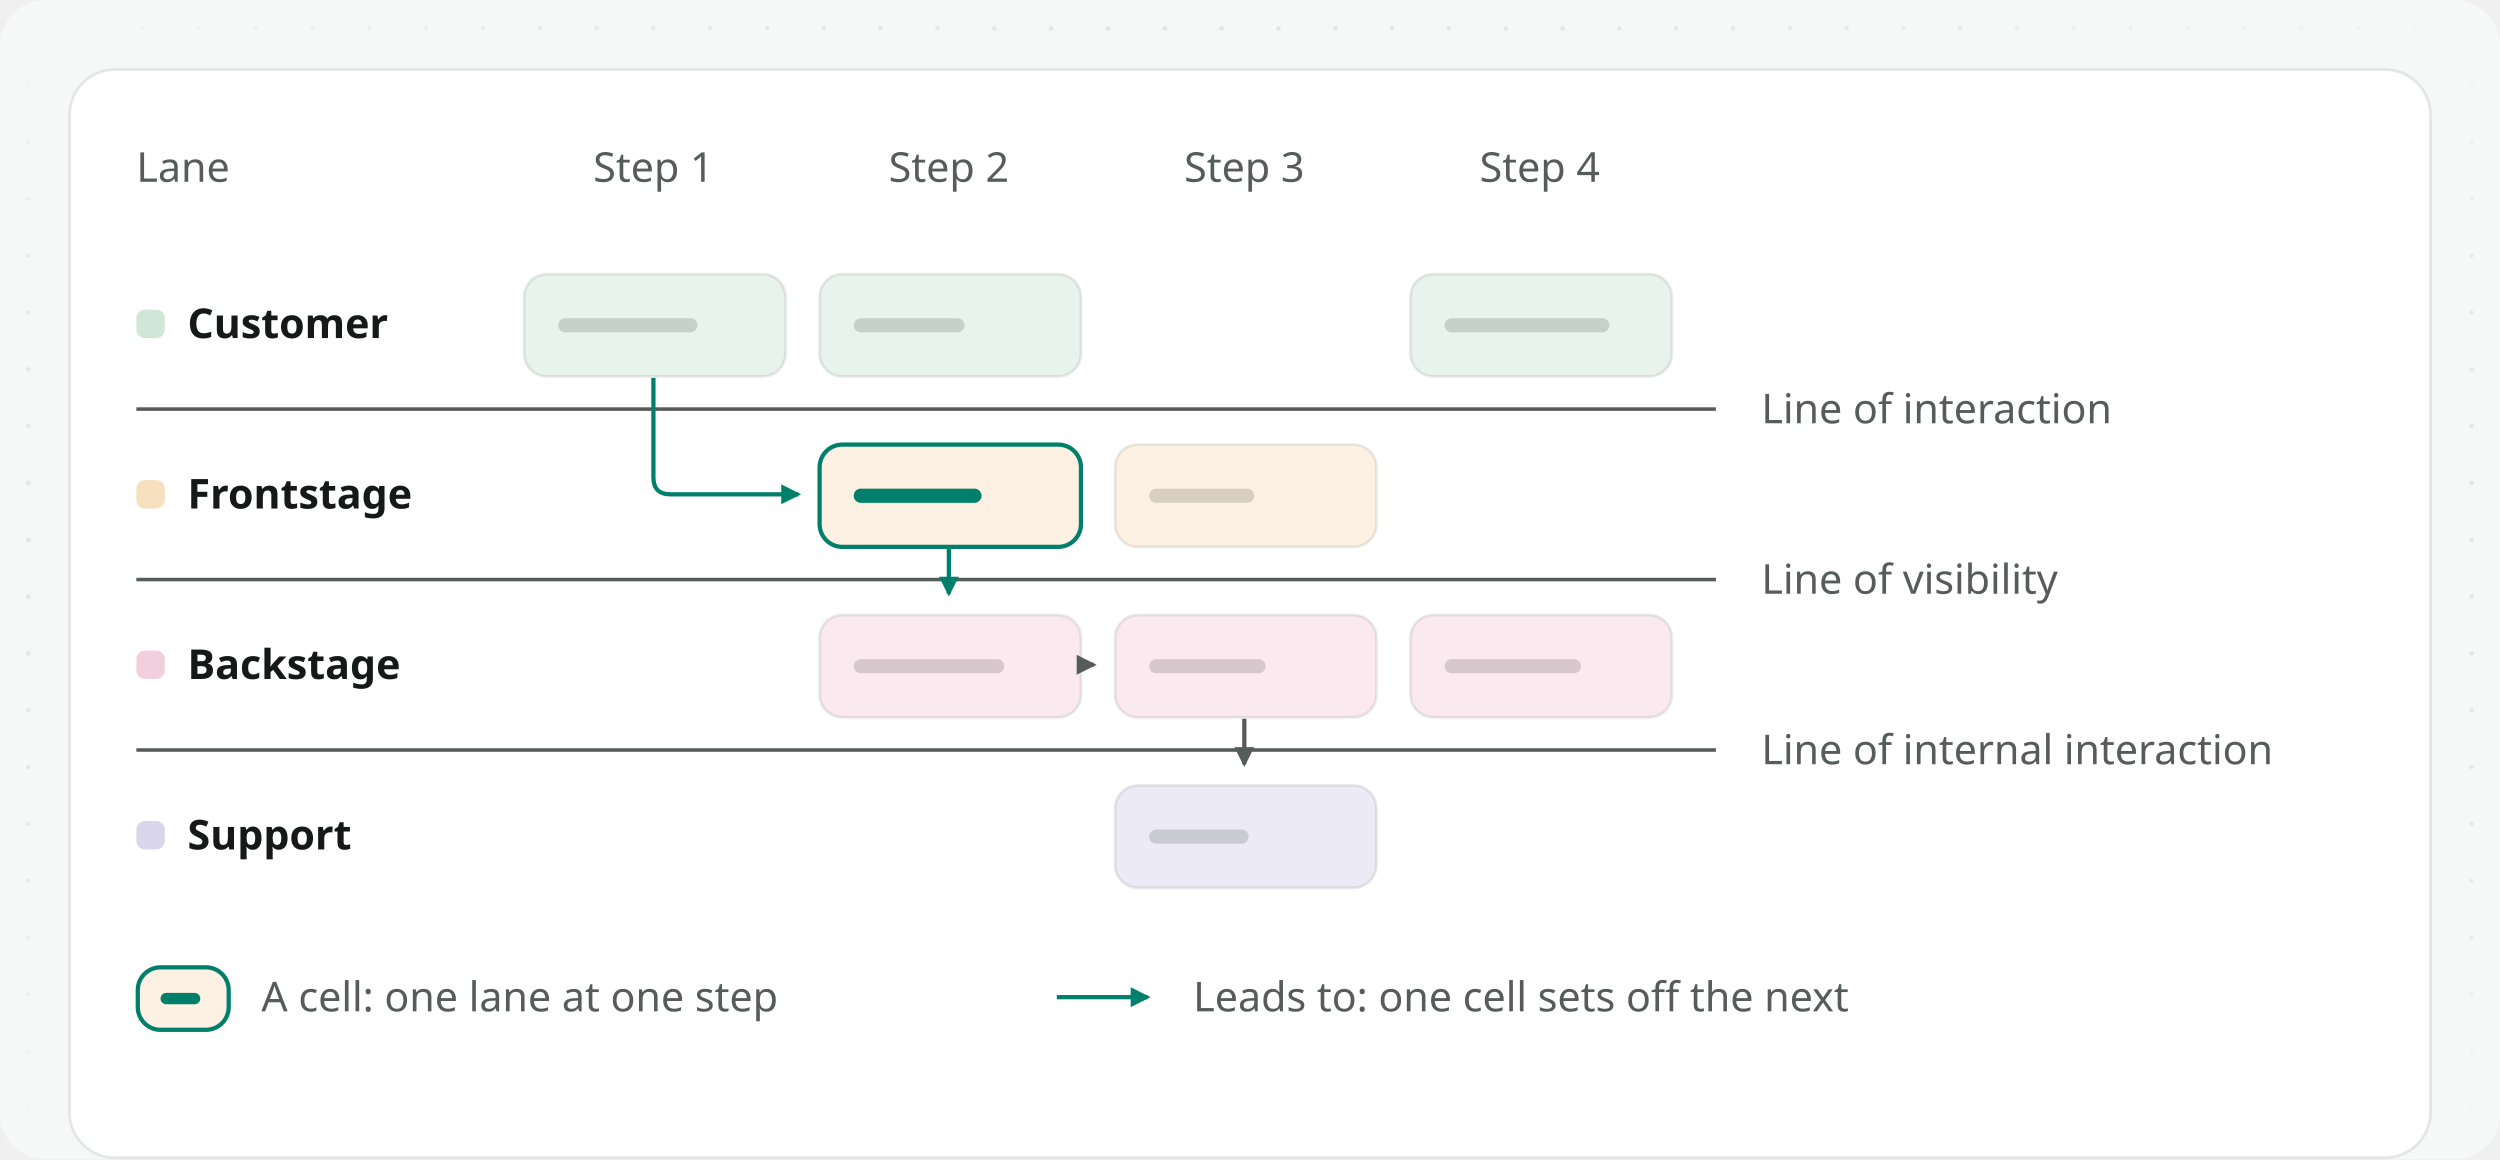
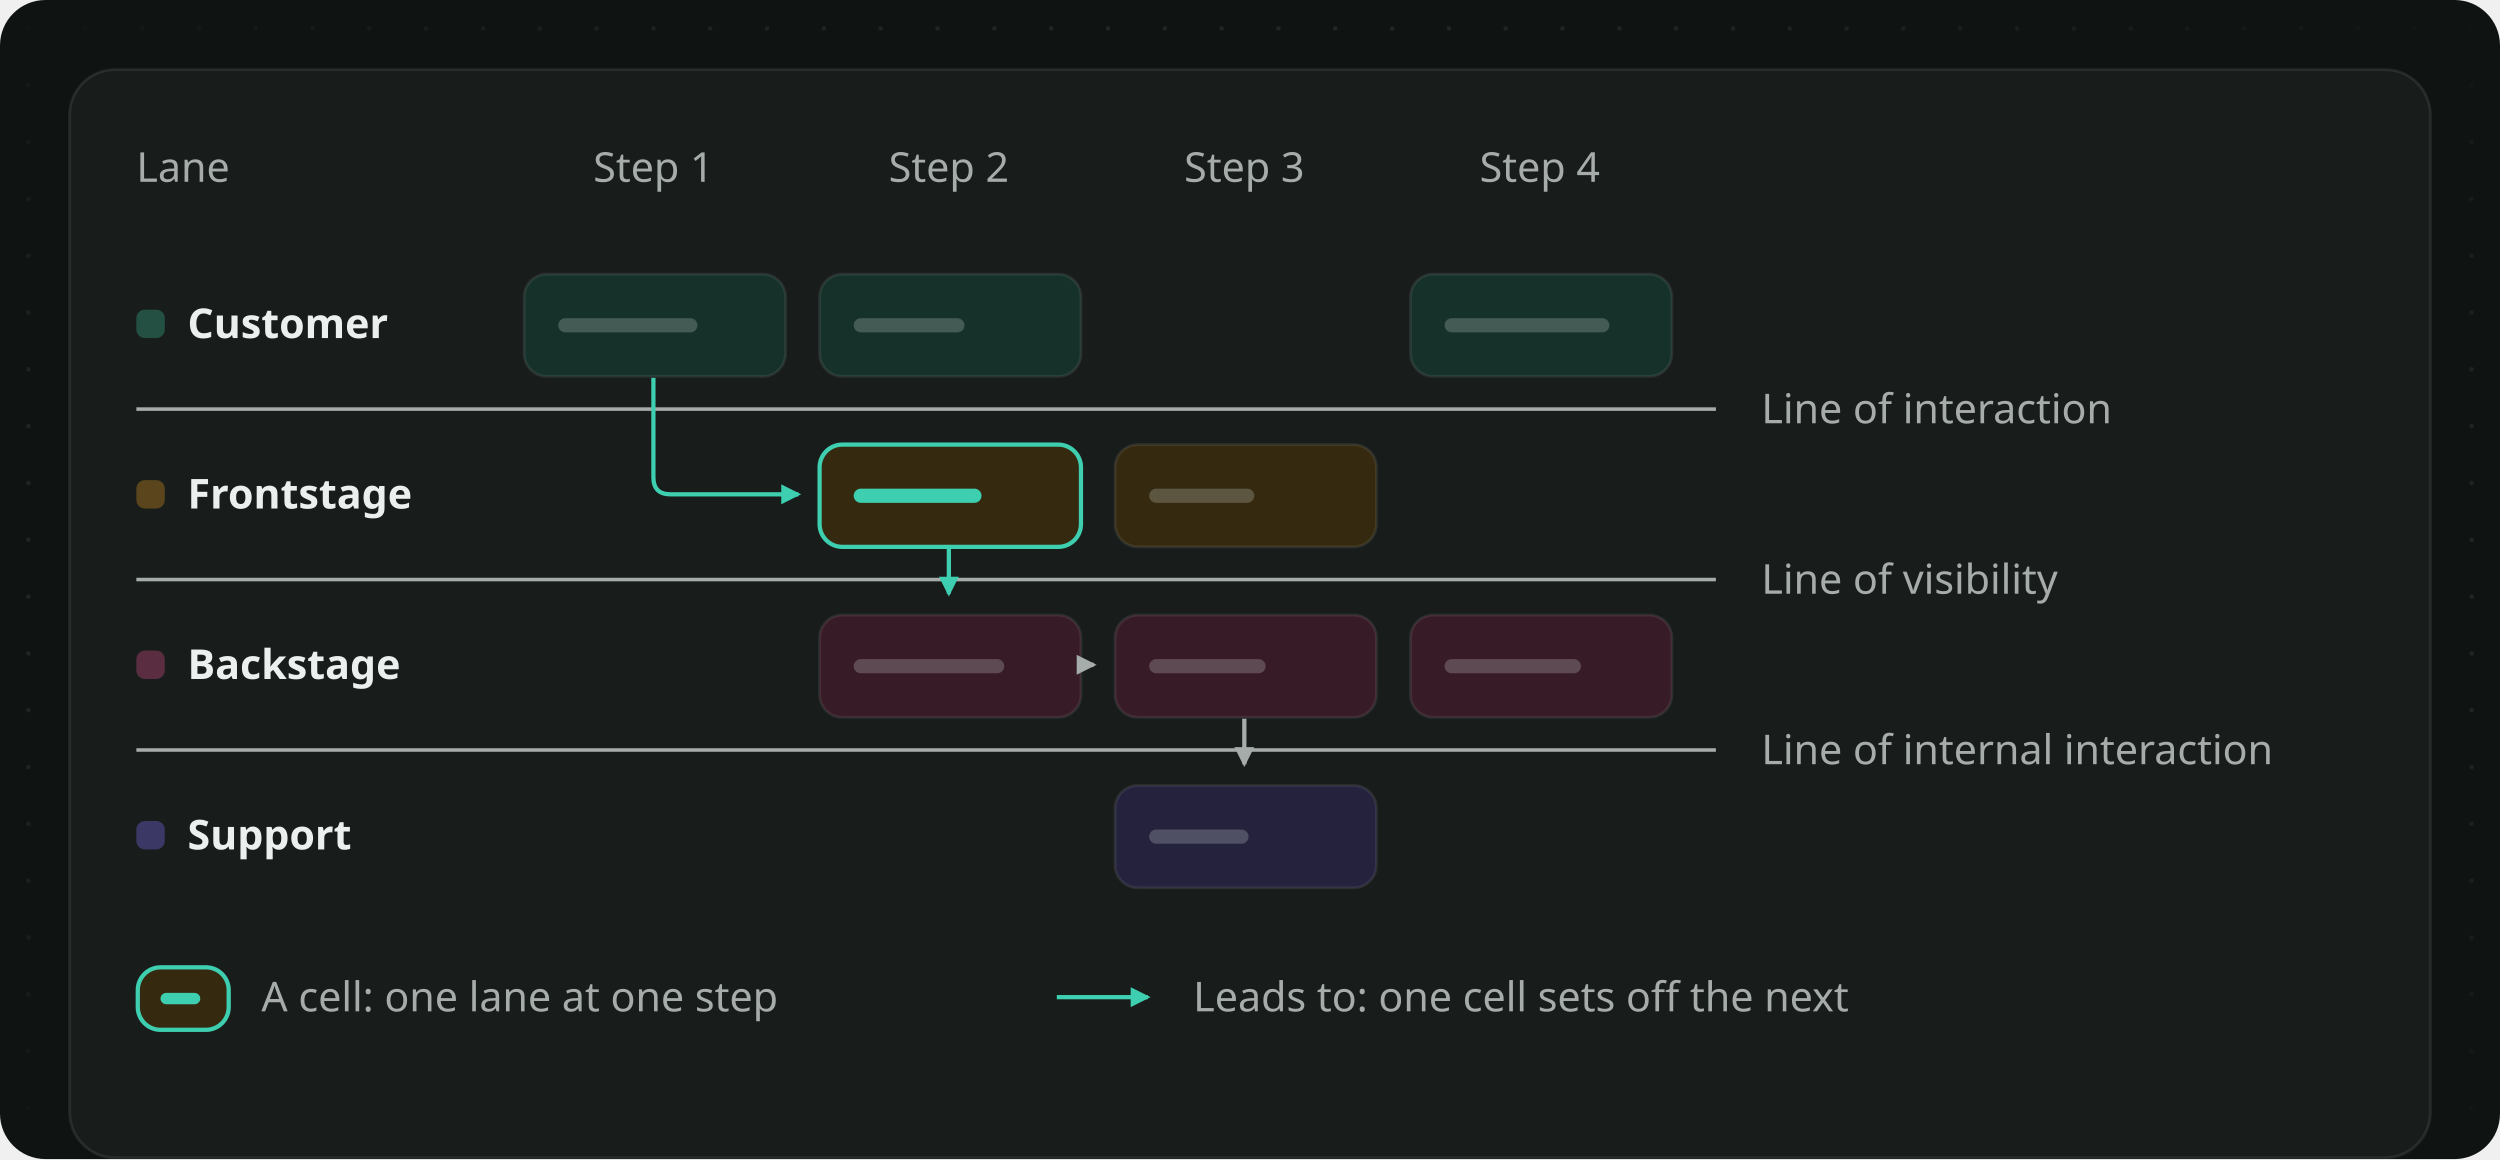
<svg xmlns="http://www.w3.org/2000/svg" viewBox="0 0 880 408" font-family="'Ubuntu Sans', system-ui, sans-serif">
  <style>
-     .plate { fill: #f6f8f7; }
-     .dot { fill: #151a18; fill-opacity: 0.17; }
-     .card { fill: #ffffff; stroke: #151a18; stroke-opacity: 0.09; }
-     .well { fill: #f6f8f7; stroke: #151a18; stroke-opacity: 0.09; }
-     .well-focus { stroke: #00806a; stroke-opacity: 1; stroke-width: 1.5; }
-     .title { font-size: 15px; font-weight: 600; fill: #151a18; }
-     .label { font-size: 14.5px; fill: #565c5a; }
-     .label-teal { font-size: 14.5px; font-weight: 600; fill: #00806a; }
-     .strong { font-size: 14.5px; font-weight: 600; fill: #151a18; }
-     .num { font-size: 14.5px; font-weight: 600; fill: #ffffff; }
-     .axis { stroke: #151a18; stroke-opacity: 0.09; }
-     .line { stroke: #565c5a; stroke-width: 1.25; }
-     .flow { stroke: #565c5a; stroke-width: 1.5; fill: none; }
-     .flow-head { fill: #565c5a; }
-     .trace { stroke: #00806a; stroke-width: 1.5; fill: none; }
-     .trace-head { fill: #00806a; }
-     .zoom { stroke: #00806a; stroke-width: 1; stroke-opacity: 0.55; fill: none; }
-     .skel { fill: #151a18; fill-opacity: 0.16; }
-     .skel-teal { fill: #00806a; }
-     .cell { stroke: #151a18; stroke-opacity: 0.09; }
-     .cell-focus { stroke: #00806a; stroke-opacity: 1; stroke-width: 1.5; }
-     .hit { fill: #00806a; }
-     .tick { fill: #565c5a; }
-     .miss { fill: #151a18; fill-opacity: 0.16; }
-     .badge { fill: #00806a; stroke: #ffffff; stroke-width: 2; }
+     .plate { fill: #0f1412; }
+     .dot { fill: #ebf0ee; fill-opacity: 0.17; }
+     .card { fill: #181d1b; stroke: #ebf0ee; stroke-opacity: 0.09; }
+     .well { fill: #0f1412; stroke: #ebf0ee; stroke-opacity: 0.09; }
+     .well-focus { stroke: #3ecfb0; stroke-opacity: 1; stroke-width: 1.5; }
+     .title { font-size: 15px; font-weight: 600; fill: #ebf0ee; }
+     .label { font-size: 14.5px; fill: #a6acaa; }
+     .label-teal { font-size: 14.5px; font-weight: 600; fill: #3ecfb0; }
+     .strong { font-size: 14.5px; font-weight: 600; fill: #ebf0ee; }
+     .num { font-size: 14.5px; font-weight: 600; fill: #0f1412; }
+     .axis { stroke: #ebf0ee; stroke-opacity: 0.09; }
+     .line { stroke: #a6acaa; stroke-width: 1.25; }
+     .flow { stroke: #a6acaa; stroke-width: 1.5; fill: none; }
+     .flow-head { fill: #a6acaa; }
+     .trace { stroke: #3ecfb0; stroke-width: 1.5; fill: none; }
+     .trace-head { fill: #3ecfb0; }
+     .zoom { stroke: #3ecfb0; stroke-width: 1; stroke-opacity: 0.55; fill: none; }
+     .skel { fill: #ebf0ee; fill-opacity: 0.22; }
+     .skel-teal { fill: #3ecfb0; }
+     .cell { stroke: #ebf0ee; stroke-opacity: 0.09; }
+     .cell-focus { stroke: #3ecfb0; stroke-opacity: 1; stroke-width: 1.5; }
+     .hit { fill: #3ecfb0; }
+     .tick { fill: #a6acaa; }
+     .miss { fill: #ebf0ee; fill-opacity: 0.22; }
+     .badge { fill: #3ecfb0; stroke: #181d1b; stroke-width: 2; }
    .faded { opacity: 0.4; }
-     .lane-c { fill: #e8f3ed; } .sq-c { fill: #cfe6d9; }
-     .lane-f { fill: #fdf1e3; } .sq-f { fill: #f6e0bd; }
-     .lane-b { fill: #fbe9f0; } .sq-b { fill: #f2cfdf; }
-     .lane-s { fill: #ecebf5; } .sq-s { fill: #d9d6ec; }
+     .lane-c { fill: #16302a; } .sq-c { fill: #235043; }
+     .lane-f { fill: #35290f; } .sq-f { fill: #5a451c; }
+     .lane-b { fill: #371b27; } .sq-b { fill: #5a2d40; }
+     .lane-s { fill: #24223d; } .sq-s { fill: #3b3866; }
  </style>
  <defs>
    <pattern id="grid" width="20" height="20" patternUnits="userSpaceOnUse">
      <circle class="dot" cx="10" cy="10" r="0.8" />
    </pattern>
    <radialGradient id="fade" cx="50%" cy="50%" r="70%">
      <stop offset="0.35" stop-color="#fff" />
      <stop offset="1" stop-color="#000" />
    </radialGradient>
    <mask id="fadeMask">
      <rect width="880" height="408" fill="url(#fade)" />
    </mask>
    <marker id="headMuted" markerWidth="8" markerHeight="8" refX="6" refY="4" orient="auto" markerUnits="userSpaceOnUse">
      <path class="flow-head" d="M0,0.5 L7,4 L0,7.5 Z" />
    </marker>
    <marker id="headTeal" markerWidth="8" markerHeight="8" refX="6" refY="4" orient="auto" markerUnits="userSpaceOnUse">
      <path class="trace-head" d="M0,0.5 L7,4 L0,7.5 Z" />
    </marker>
  </defs>
  <rect class="plate" width="880" height="408" rx="16" />
  <rect width="880" height="408" rx="16" fill="url(#grid)" mask="url(#fadeMask)" />
  <rect class="card" x="24.5" y="24.5" width="831" height="383" rx="16" />
  <text class="label" x="48" y="64">Lane</text>
  <text class="label" x="230" y="64" text-anchor="middle">Step 1</text>
  <text class="label" x="334" y="64" text-anchor="middle">Step 2</text>
  <text class="label" x="438" y="64" text-anchor="middle">Step 3</text>
  <text class="label" x="542" y="64" text-anchor="middle">Step 4</text>
  <rect class="sq-c" x="48" y="109" width="10" height="10" rx="3" />
  <text class="strong" x="66" y="119">Customer</text>
  <rect class="lane-c cell" x="184.5" y="96.5" width="92" height="36" rx="8" />
  <rect class="skel" x="196.5" y="112" width="49" height="5" rx="2.5" />
  <rect class="lane-c cell" x="288.5" y="96.5" width="92" height="36" rx="8" />
  <rect class="skel" x="300.5" y="112" width="39" height="5" rx="2.5" />
  <rect class="lane-c cell" x="496.5" y="96.5" width="92" height="36" rx="8" />
  <rect class="skel" x="508.5" y="112" width="58" height="5" rx="2.5" />
  <rect class="sq-f" x="48" y="169" width="10" height="10" rx="3" />
  <text class="strong" x="66" y="179">Frontstage</text>
  <rect class="lane-f cell-focus" x="288.5" y="156.5" width="92" height="36" rx="8" />
  <rect class="skel-teal" x="300.5" y="172" width="45" height="5" rx="2.5" />
  <rect class="lane-f cell" x="392.5" y="156.5" width="92" height="36" rx="8" />
  <rect class="skel" x="404.5" y="172" width="37" height="5" rx="2.5" />
  <rect class="sq-b" x="48" y="229" width="10" height="10" rx="3" />
  <text class="strong" x="66" y="239">Backstage</text>
  <rect class="lane-b cell" x="288.5" y="216.5" width="92" height="36" rx="8" />
  <rect class="skel" x="300.5" y="232" width="53" height="5" rx="2.5" />
  <rect class="lane-b cell" x="392.5" y="216.5" width="92" height="36" rx="8" />
  <rect class="skel" x="404.5" y="232" width="41" height="5" rx="2.5" />
  <rect class="lane-b cell" x="496.5" y="216.5" width="92" height="36" rx="8" />
  <rect class="skel" x="508.5" y="232" width="48" height="5" rx="2.5" />
  <rect class="sq-s" x="48" y="289" width="10" height="10" rx="3" />
  <text class="strong" x="66" y="299">Support</text>
  <rect class="lane-s cell" x="392.5" y="276.5" width="92" height="36" rx="8" />
  <rect class="skel" x="404.5" y="292" width="35" height="5" rx="2.5" />
  <line class="line" x1="48" y1="144" x2="604" y2="144" />
  <text class="label" x="620" y="149">Line of interaction</text>
  <line class="line" x1="48" y1="204" x2="604" y2="204" />
  <text class="label" x="620" y="209">Line of visibility</text>
  <line class="line" x1="48" y1="264" x2="604" y2="264" />
  <text class="label" x="620" y="269">Line of internal interaction</text>
  <path class="trace" d="M230,133 V168 Q230,174 236,174 H281" marker-end="url(#headTeal)" />
  <path class="trace" d="M334,193 V209" marker-end="url(#headTeal)" />
  <path class="flow" d="M381,234 H385" marker-end="url(#headMuted)" />
  <path class="flow" d="M438,253 V269" marker-end="url(#headMuted)" />
  <rect class="lane-f cell-focus" x="48.5" y="340.5" width="32" height="22" rx="8" />
  <rect class="skel-teal" x="56.5" y="349.5" width="14" height="4" rx="2" />
  <text class="label" x="92" y="356">A cell: one lane at one step</text>
  <path class="trace" d="M372,351 H404" marker-end="url(#headTeal)" />
  <text class="label" x="420" y="356">Leads to: one cell sets off the next</text>
</svg>
